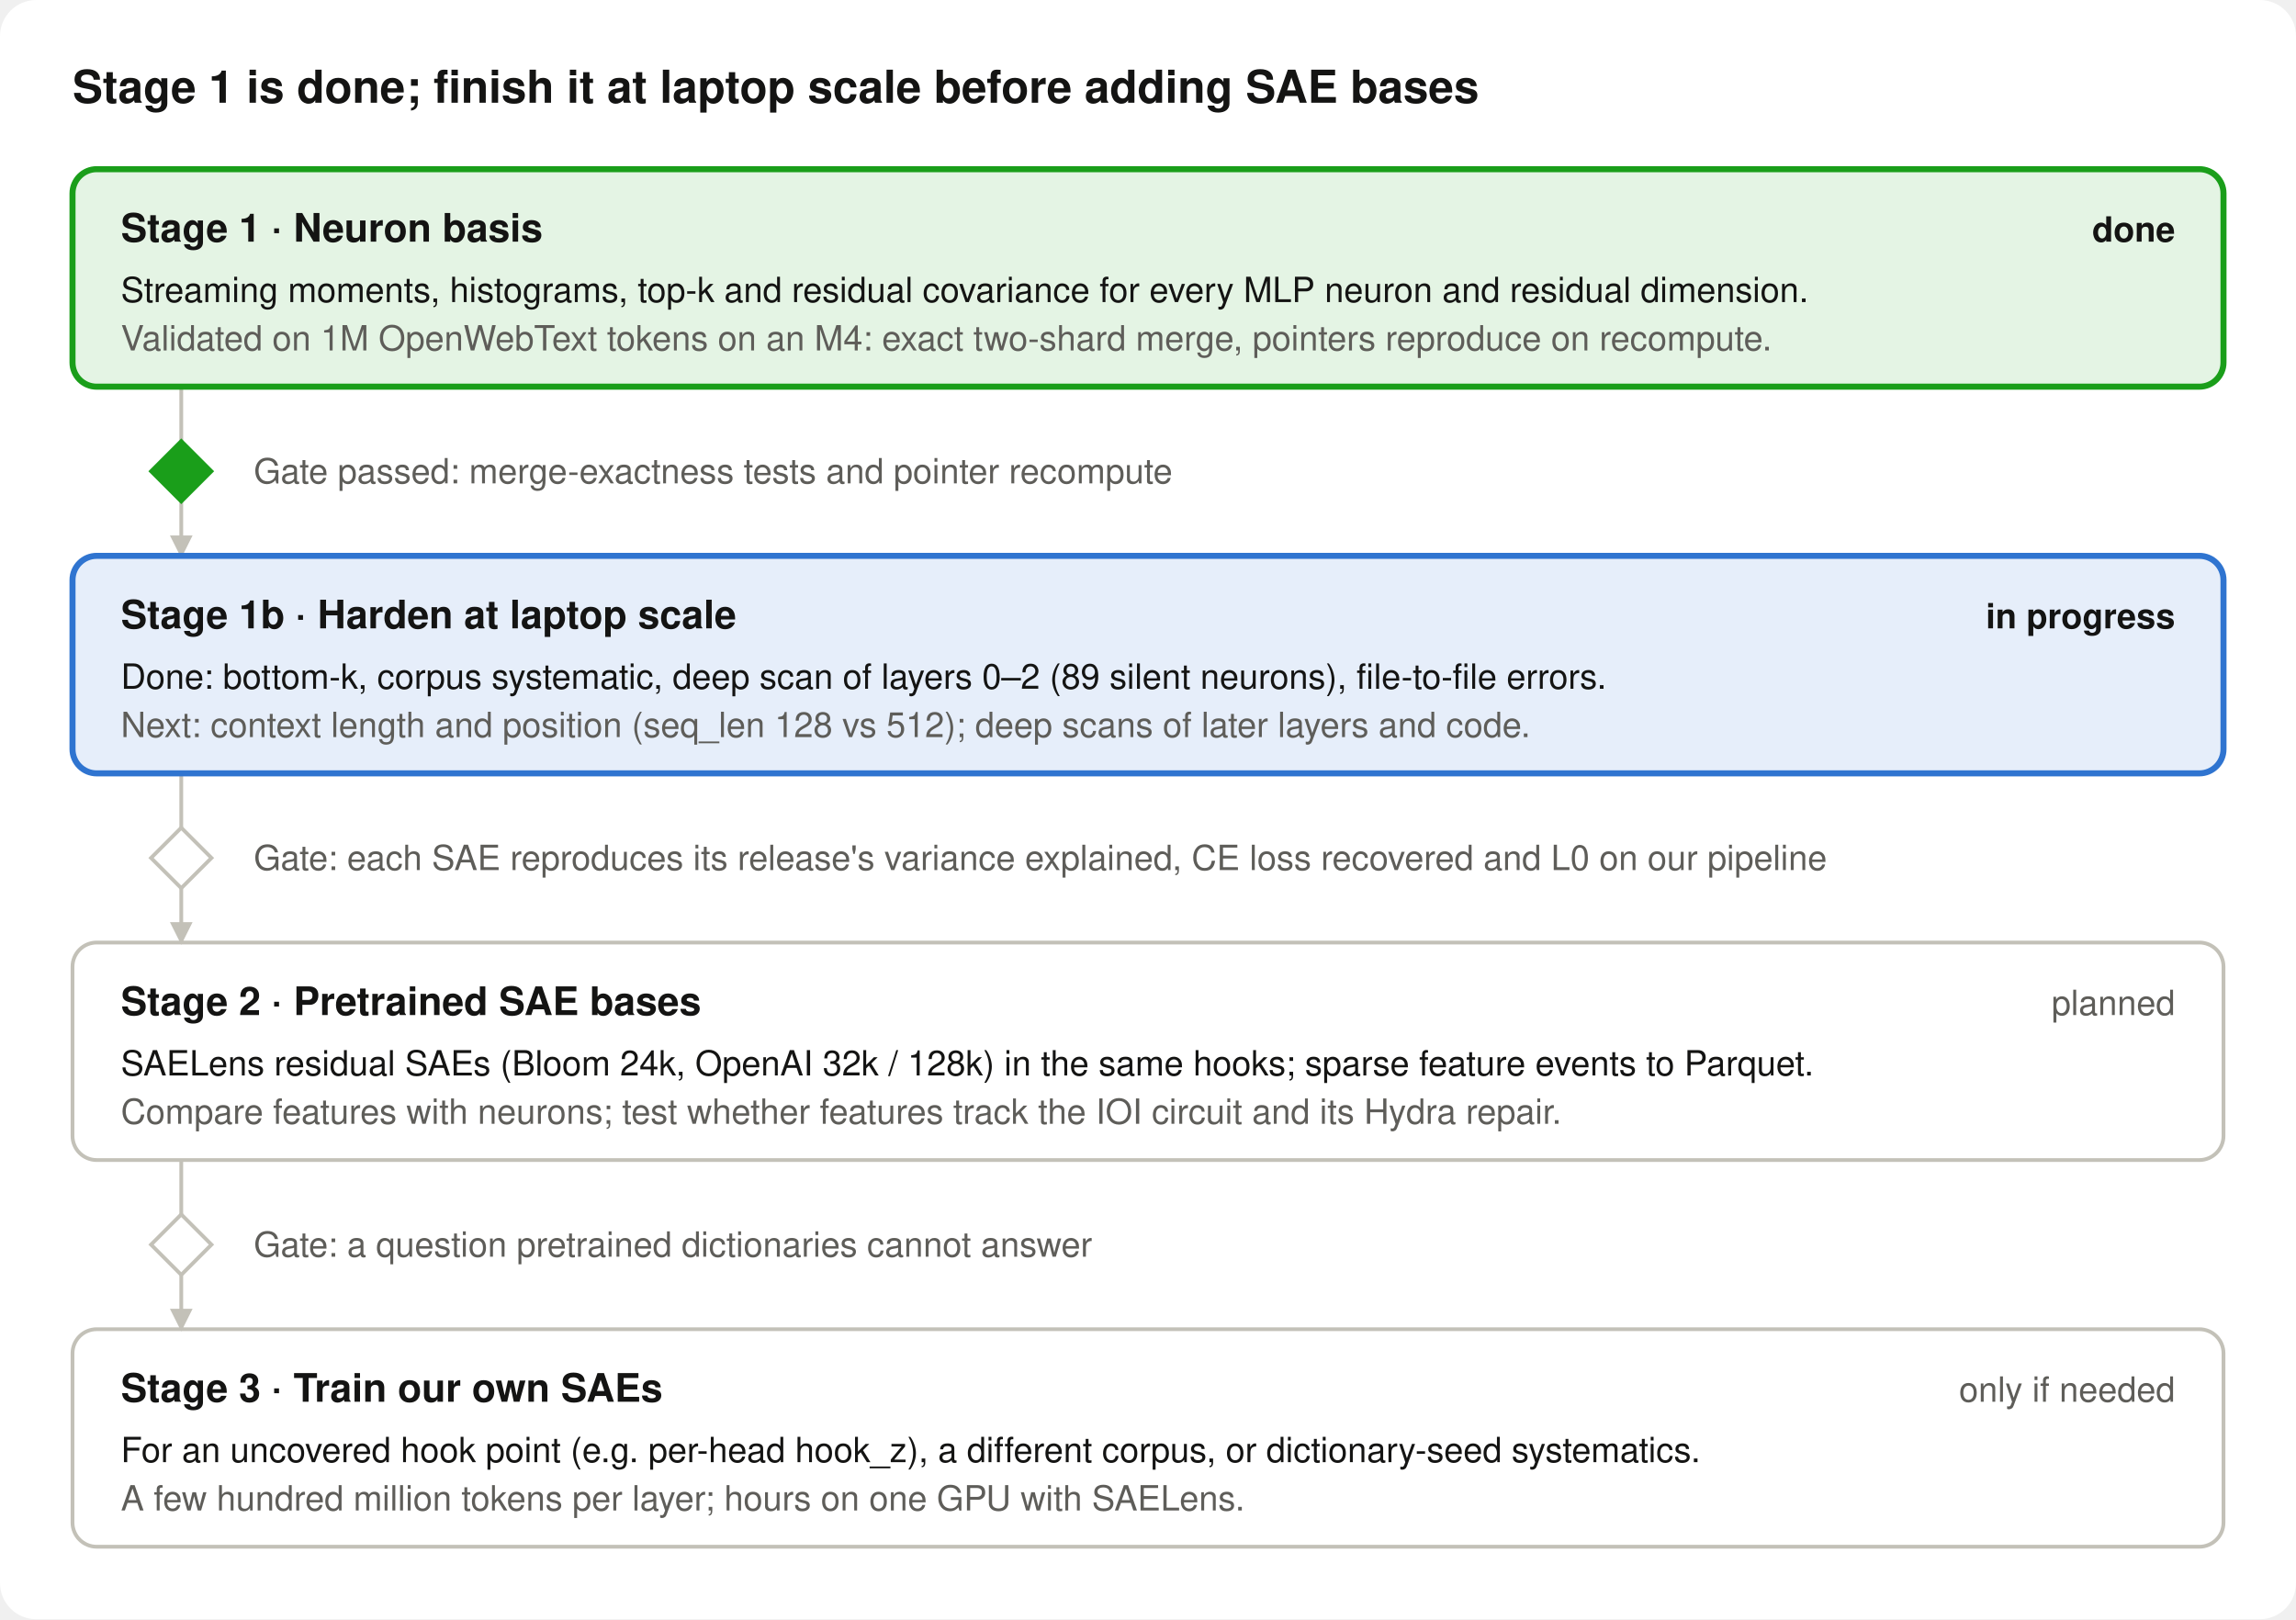
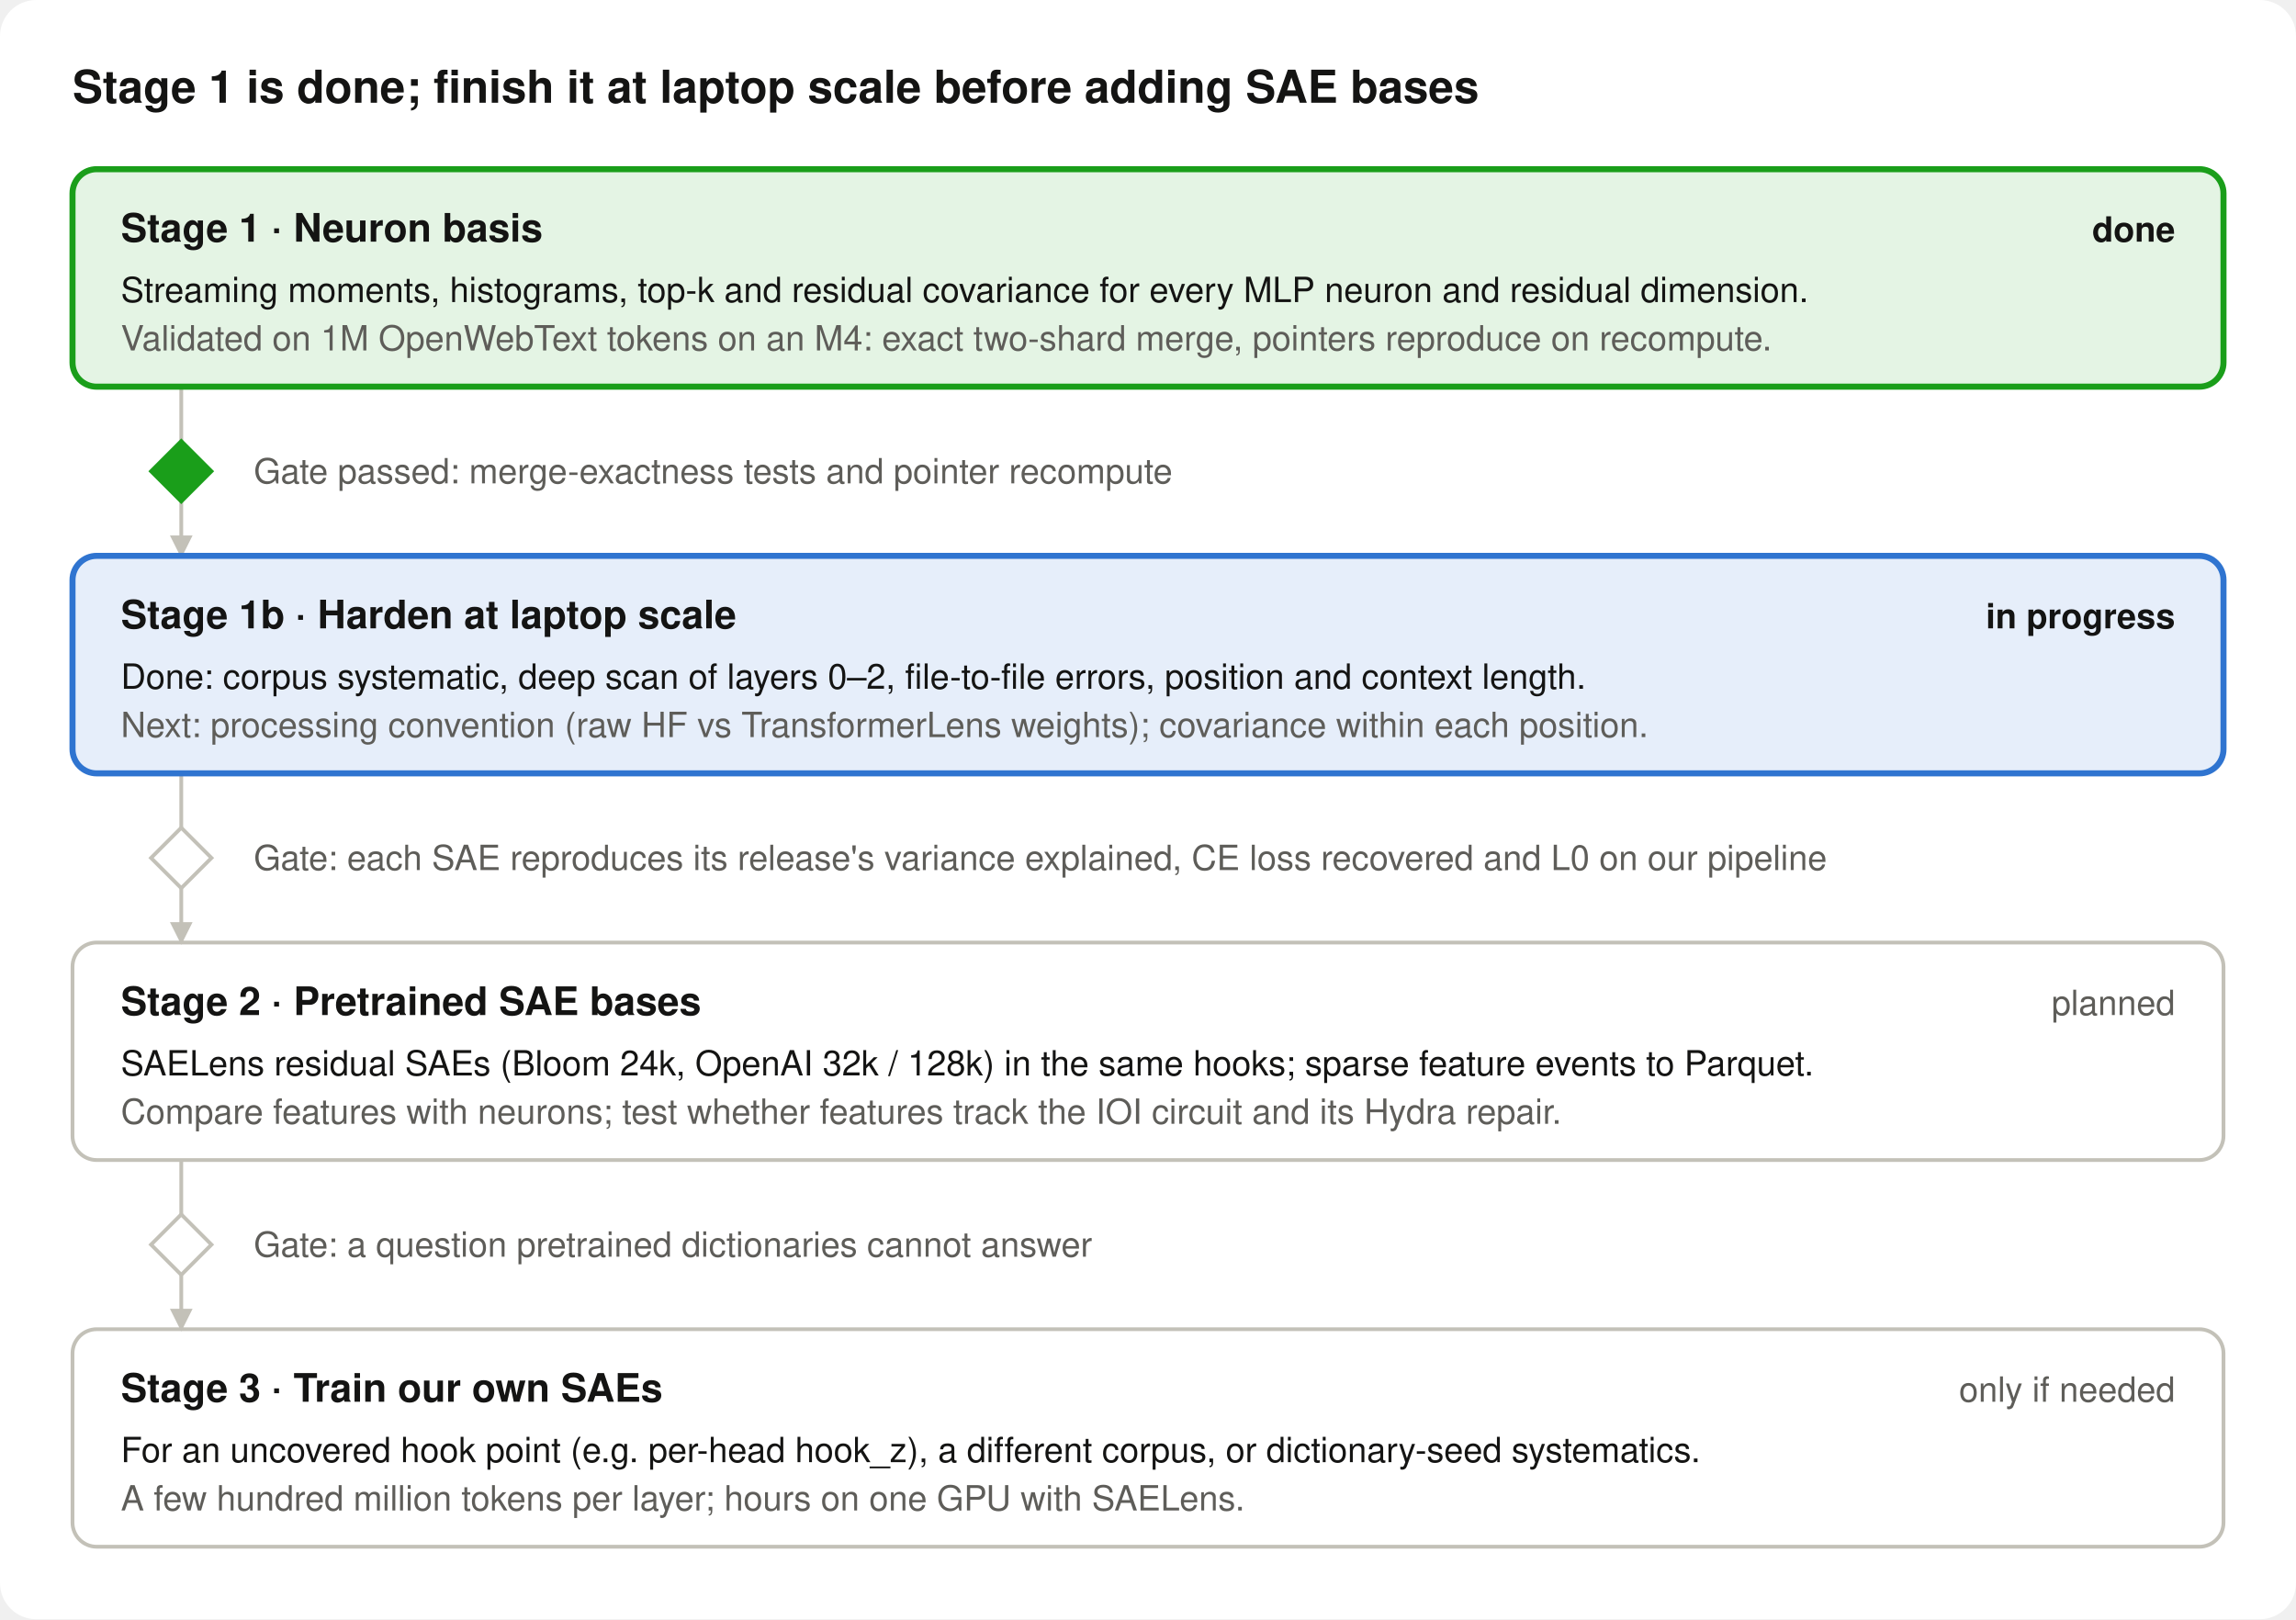
<svg xmlns="http://www.w3.org/2000/svg" viewBox="0 0 760 536" role="img" aria-label="Stage 1 is done; finish it at laptop scale before adding SAE bases" font-family="-apple-system, BlinkMacSystemFont, 'Segoe UI', Helvetica, Arial, sans-serif" font-size="13">
  <style>
    .bg { fill: #ffffff; }
    .ink { fill: #141413; }
    .quiet { fill: #5e5d59; }
    .edge { stroke: #c3c1b8; }
    .edge-fill { fill: #c3c1b8; }
    .good { fill: #1a9e1a; stroke: #1a9e1a; }
    .accent { fill: #2f74d0; stroke: #2f74d0; }
    .small { font-size: 11.5px; }
    .bold { font-weight: 600; }
  </style>
  <defs>
    <marker id="road-arrow" viewBox="0 0 10 10" refX="9" refY="5" markerWidth="6" markerHeight="6" orient="auto-start-reverse">
      <path d="M0 0L10 5L0 10z" class="edge-fill" />
    </marker>
  </defs>
  <rect width="760" height="536" rx="12" class="bg" />
  <text x="24" y="34" font-size="15" class="ink bold">Stage 1 is done; finish it at laptop scale before adding SAE bases</text>
  <g fill="none" stroke-width="1.25" class="edge">
    <path d="M60 128V146" />
    <path d="M60 166V184" marker-end="url(#road-arrow)" />
    <path d="M60 256V274" />
    <path d="M60 294V312" marker-end="url(#road-arrow)" />
    <path d="M60 384V402" />
    <path d="M60 422V440" marker-end="url(#road-arrow)" />
  </g>
  <rect x="24" y="56" width="712" height="72" rx="8" fill-opacity="0.12" stroke-width="2" class="good" />
  <text x="40" y="80" class="ink bold">Stage 1 · Neuron basis</text>
  <text x="720" y="80" text-anchor="end" class="ink bold small">done</text>
  <text x="40" y="100" class="ink small">Streaming moments, histograms, top-k and residual covariance for every MLP neuron and residual dimension.</text>
  <text x="40" y="116" class="quiet small">Validated on 1M OpenWebText tokens on an M4: exact two-shard merge, pointers reproduce on recompute.</text>
  <polygon points="50,156 60,146 70,156 60,166" stroke-width="1.25" class="good" />
  <text x="84" y="160" class="quiet small">Gate passed: merge-exactness tests and pointer recompute</text>
  <rect x="24" y="184" width="712" height="72" rx="8" fill-opacity="0.12" stroke-width="2" class="accent" />
  <text x="40" y="208" class="ink bold">Stage 1b · Harden at laptop scale</text>
  <text x="720" y="208" text-anchor="end" class="ink bold small">in progress</text>
-   <text x="40" y="228" class="ink small">Done: bottom-k, corpus systematic, deep scan of layers 0–2 (89 silent neurons), file-to-file errors.</text>
-   <text x="40" y="244" class="quiet small">Next: context length and position (seq_len 128 vs 512); deep scans of later layers and code.</text>
+   <text x="40" y="228" class="ink small">Done: corpus systematic, deep scan of layers 0–2, file-to-file errors, position and context length.</text>
+   <text x="40" y="244" class="quiet small">Next: processing convention (raw HF vs TransformerLens weights); covariance within each position.</text>
  <polygon points="50,284 60,274 70,284 60,294" fill="none" stroke-width="1.25" class="edge" />
  <text x="84" y="288" class="quiet small">Gate: each SAE reproduces its release's variance explained, CE loss recovered and L0 on our pipeline</text>
  <rect x="24" y="312" width="712" height="72" rx="8" fill="none" stroke-width="1.25" class="edge" />
  <text x="40" y="336" class="ink bold">Stage 2 · Pretrained SAE bases</text>
  <text x="720" y="336" text-anchor="end" class="quiet small">planned</text>
  <text x="40" y="356" class="ink small">SAELens residual SAEs (Bloom 24k, OpenAI 32k / 128k) in the same hooks; sparse feature events to Parquet.</text>
  <text x="40" y="372" class="quiet small">Compare features with neurons; test whether features track the IOI circuit and its Hydra repair.</text>
  <polygon points="50,412 60,402 70,412 60,422" fill="none" stroke-width="1.25" class="edge" />
  <text x="84" y="416" class="quiet small">Gate: a question pretrained dictionaries cannot answer</text>
  <rect x="24" y="440" width="712" height="72" rx="8" fill="none" stroke-width="1.25" class="edge" />
  <text x="40" y="464" class="ink bold">Stage 3 · Train our own SAEs</text>
  <text x="720" y="464" text-anchor="end" class="quiet small">only if needed</text>
  <text x="40" y="484" class="ink small">For an uncovered hook point (e.g. per-head hook_z), a different corpus, or dictionary-seed systematics.</text>
  <text x="40" y="500" class="quiet small">A few hundred million tokens per layer; hours on one GPU with SAELens.</text>
</svg>
